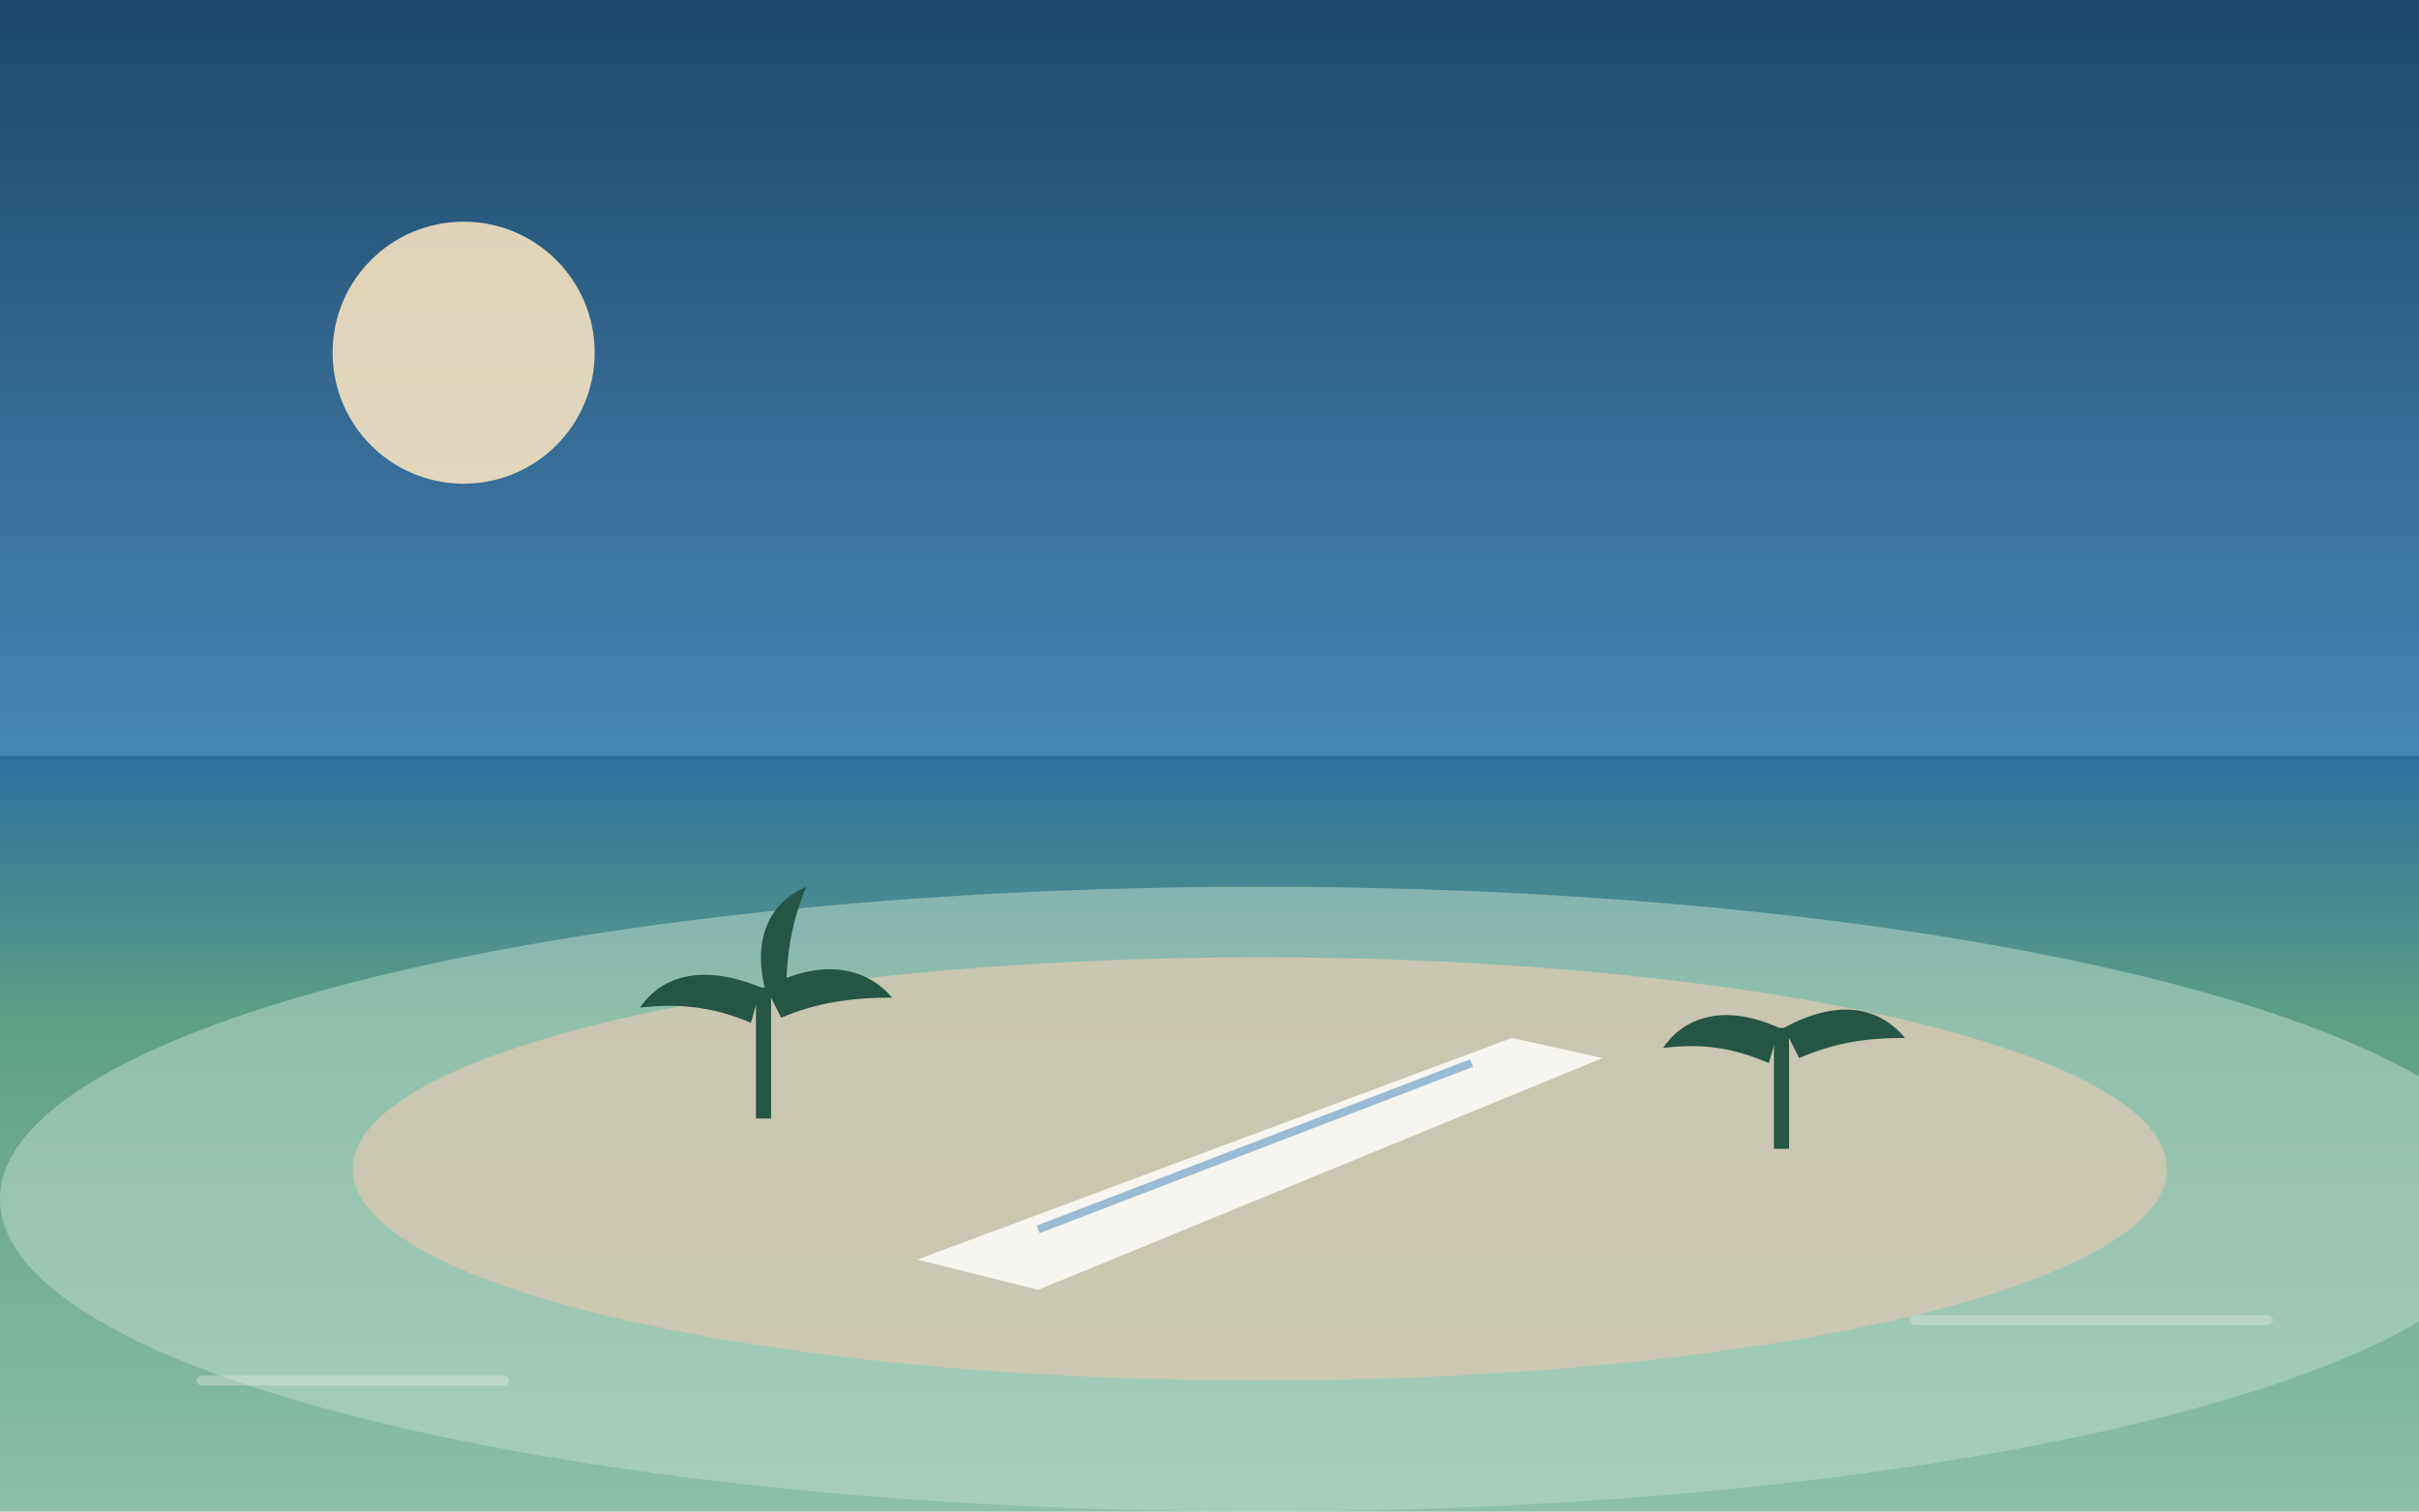
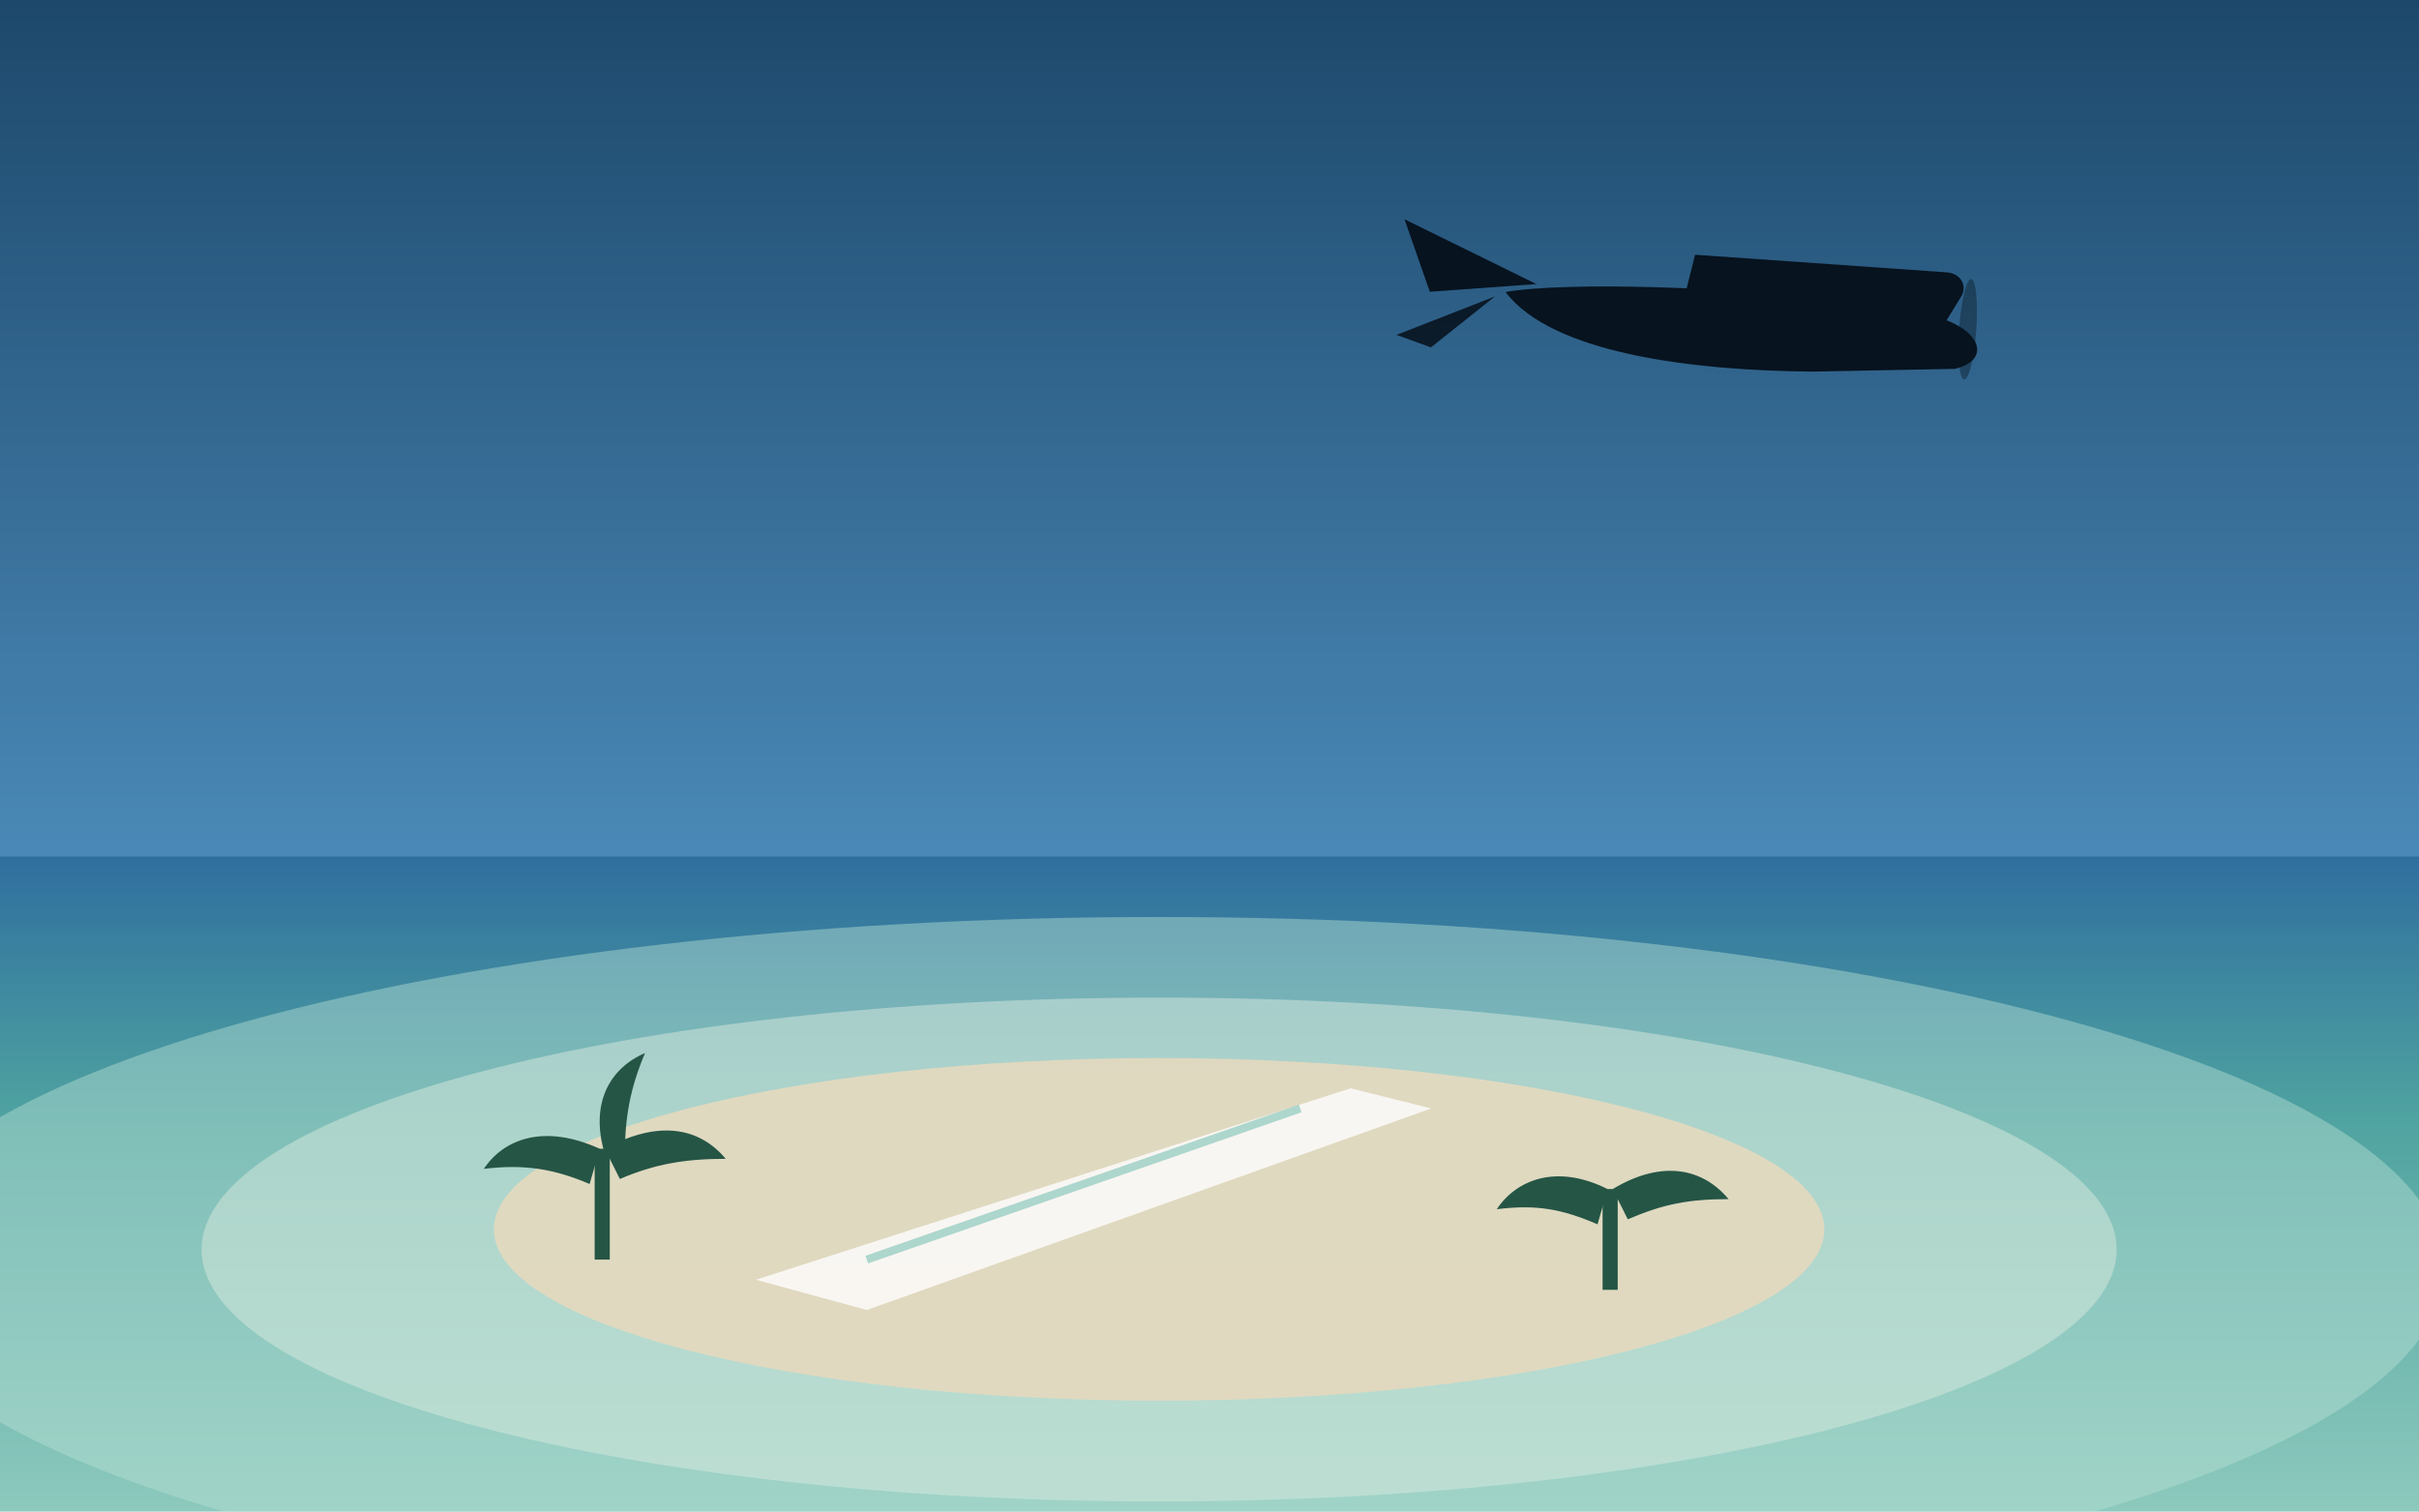
- <svg xmlns="http://www.w3.org/2000/svg" viewBox="0 0 480 300" preserveAspectRatio="xMidYMid slice" role="img" aria-label="Sandy airstrip on a Bahamian island ringed by turquoise shallows">
+ <svg xmlns="http://www.w3.org/2000/svg" viewBox="0 0 480 300" role="img" aria-label="Charter aircraft on approach to a sandy airstrip on a Bahamian cay ringed by turquoise shallows">
  <defs>
-     <linearGradient id="s3" x1="0" y1="0" x2="0" y2="1">
+     <linearGradient id="bSky" x1="0" y1="0" x2="0" y2="1">
      <stop offset="0" stop-color="#1d486b" />
-       <stop offset=".55" stop-color="#4d8dbc" />
-       <stop offset="1" stop-color="#b3d1e7" />
+       <stop offset=".6" stop-color="#4d8dbc" />
+       <stop offset="1" stop-color="#cfe3f1" />
    </linearGradient>
-     <linearGradient id="sea" x1="0" y1="0" x2="0" y2="1">
+     <linearGradient id="bSea" x1="0" y1="0" x2="0" y2="1">
      <stop offset="0" stop-color="#2f6f9f" />
-       <stop offset=".35" stop-color="#5e9f85" />
-       <stop offset="1" stop-color="#8dbfa9" />
+       <stop offset=".4" stop-color="#4fa3a0" />
+       <stop offset="1" stop-color="#8dc9bd" />
    </linearGradient>
  </defs>
-   <rect width="480" height="300" fill="url(#s3)" />
-   <circle cx="92" cy="70" r="26" fill="#ffe9c2" opacity=".85" />
-   <rect y="150" width="480" height="150" fill="url(#sea)" />
-   <ellipse cx="250" cy="238" rx="250" ry="62" fill="#b9d9ca" opacity=".55" />
-   <ellipse cx="250" cy="232" rx="180" ry="42" fill="#d2c7b2" opacity=".85" />
-   <path d="M182 250 L300 206 L318 210 L206 256 Z" fill="#faf8f4" opacity=".92" />
-   <g stroke="#4d8dbc" stroke-width="1.6" opacity=".55">
-     <path d="M206 244 l86-33" />
+   <rect width="480" height="300" fill="url(#bSky)" />
+   <rect y="170" width="480" height="130" fill="url(#bSea)" />
+   <ellipse cx="230" cy="252" rx="255" ry="70" fill="#b9e0d4" opacity=".45" />
+   <ellipse cx="230" cy="248" rx="190" ry="50" fill="#d9e9dd" opacity=".5" />
+   <ellipse cx="230" cy="244" rx="132" ry="34" fill="#e4d9bf" opacity=".9" />
+   <path d="M150 254 L268 216 L284 220 L172 260 Z" fill="#faf8f4" opacity=".95" />
+   <g stroke="#8dc9bd" stroke-width="1.6" opacity=".7">
+     <path d="M172 250 l86-30" />
  </g>
  <g fill="#255545">
-     <rect x="150" y="196" width="3" height="26" />
-     <path d="M151 196c-12-5-20-2-24 4 8-1 15 0 22 3zM152 196c11-6 20-4 25 2-8 0-15 1-22 4zM152 197c-3-11 1-18 8-21-3 7-4 14-4 21z" />
-     <rect x="352" y="204" width="3" height="24" />
-     <path d="M353 204c-11-5-19-2-23 4 8-1 14 0 21 3zM354 204c11-6 19-4 24 2-8 0-14 1-21 4z" />
+     <rect x="118" y="228" width="3" height="22" />
+     <path d="M119 228c-11-5-19-2-23 4 8-1 14 0 21 3zM120 228c11-6 19-4 24 2-8 0-14 1-21 4zM120 229c-3-10 1-17 8-20-3 7-4 13-4 20z" />
+     <rect x="318" y="236" width="3" height="20" />
+     <path d="M319 236c-10-5-18-2-22 4 8-1 13 0 20 3zM320 236c10-6 18-4 23 2-8 0-13 1-20 4z" />
  </g>
-   <g stroke="#faf8f4" stroke-width="2" opacity=".3" stroke-linecap="round">
-     <path d="M40 274h60" />
-     <path d="M380 262h70" />
+   <g transform="translate(300 40) rotate(4)" fill="#07131f">
+     <path d="M0 18c12-3 46-4 58-3l24 1.5c12 .8 16 8 8 10.5l-28 2.5c-24 1.5-52 0-62-11.5z" />
+     <path d="M37 8h50c3 0 4.4 2.5 3.2 4.7l-3.6 6.9H40c-2.5 0-4.3-1.8-4.3-4.3z" />
+     <path d="M6 16 L-21 5 l6 14 z" />
+     <path d="M-2 19 l-19 9 7 2 z" opacity=".9" />
+     <ellipse cx="92" cy="19" rx="1.7" ry="10" opacity=".4" />
  </g>
</svg>
